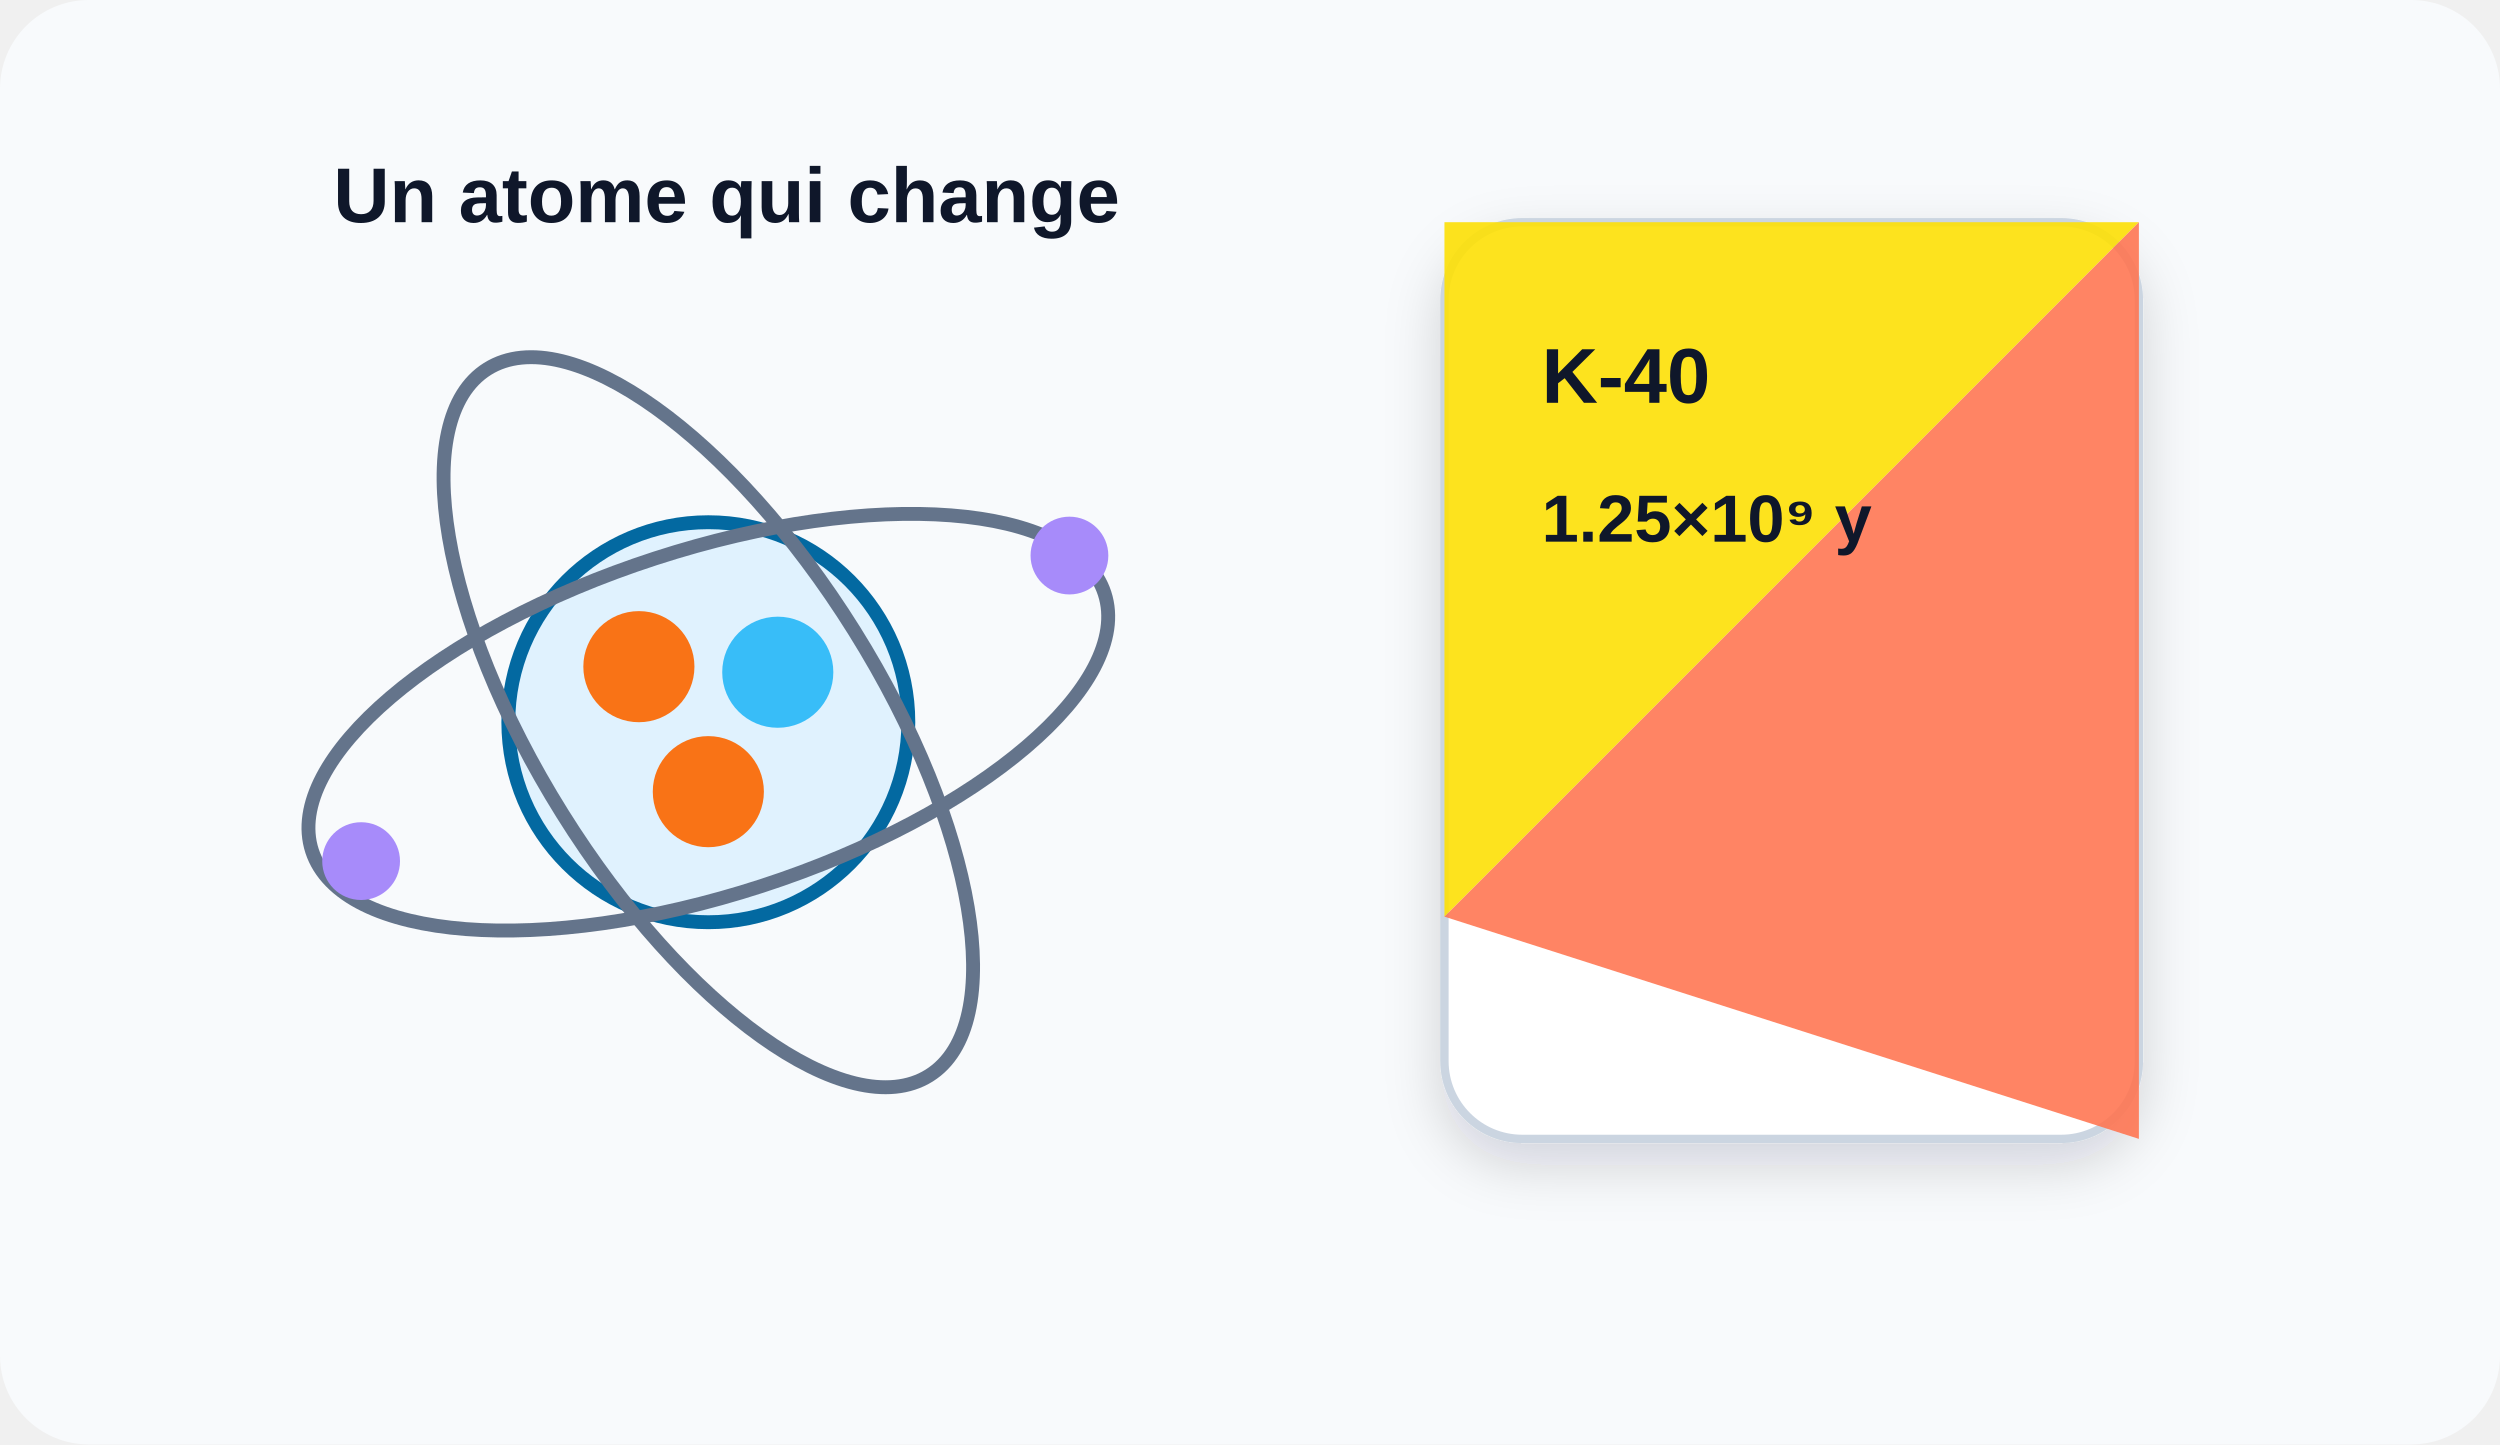
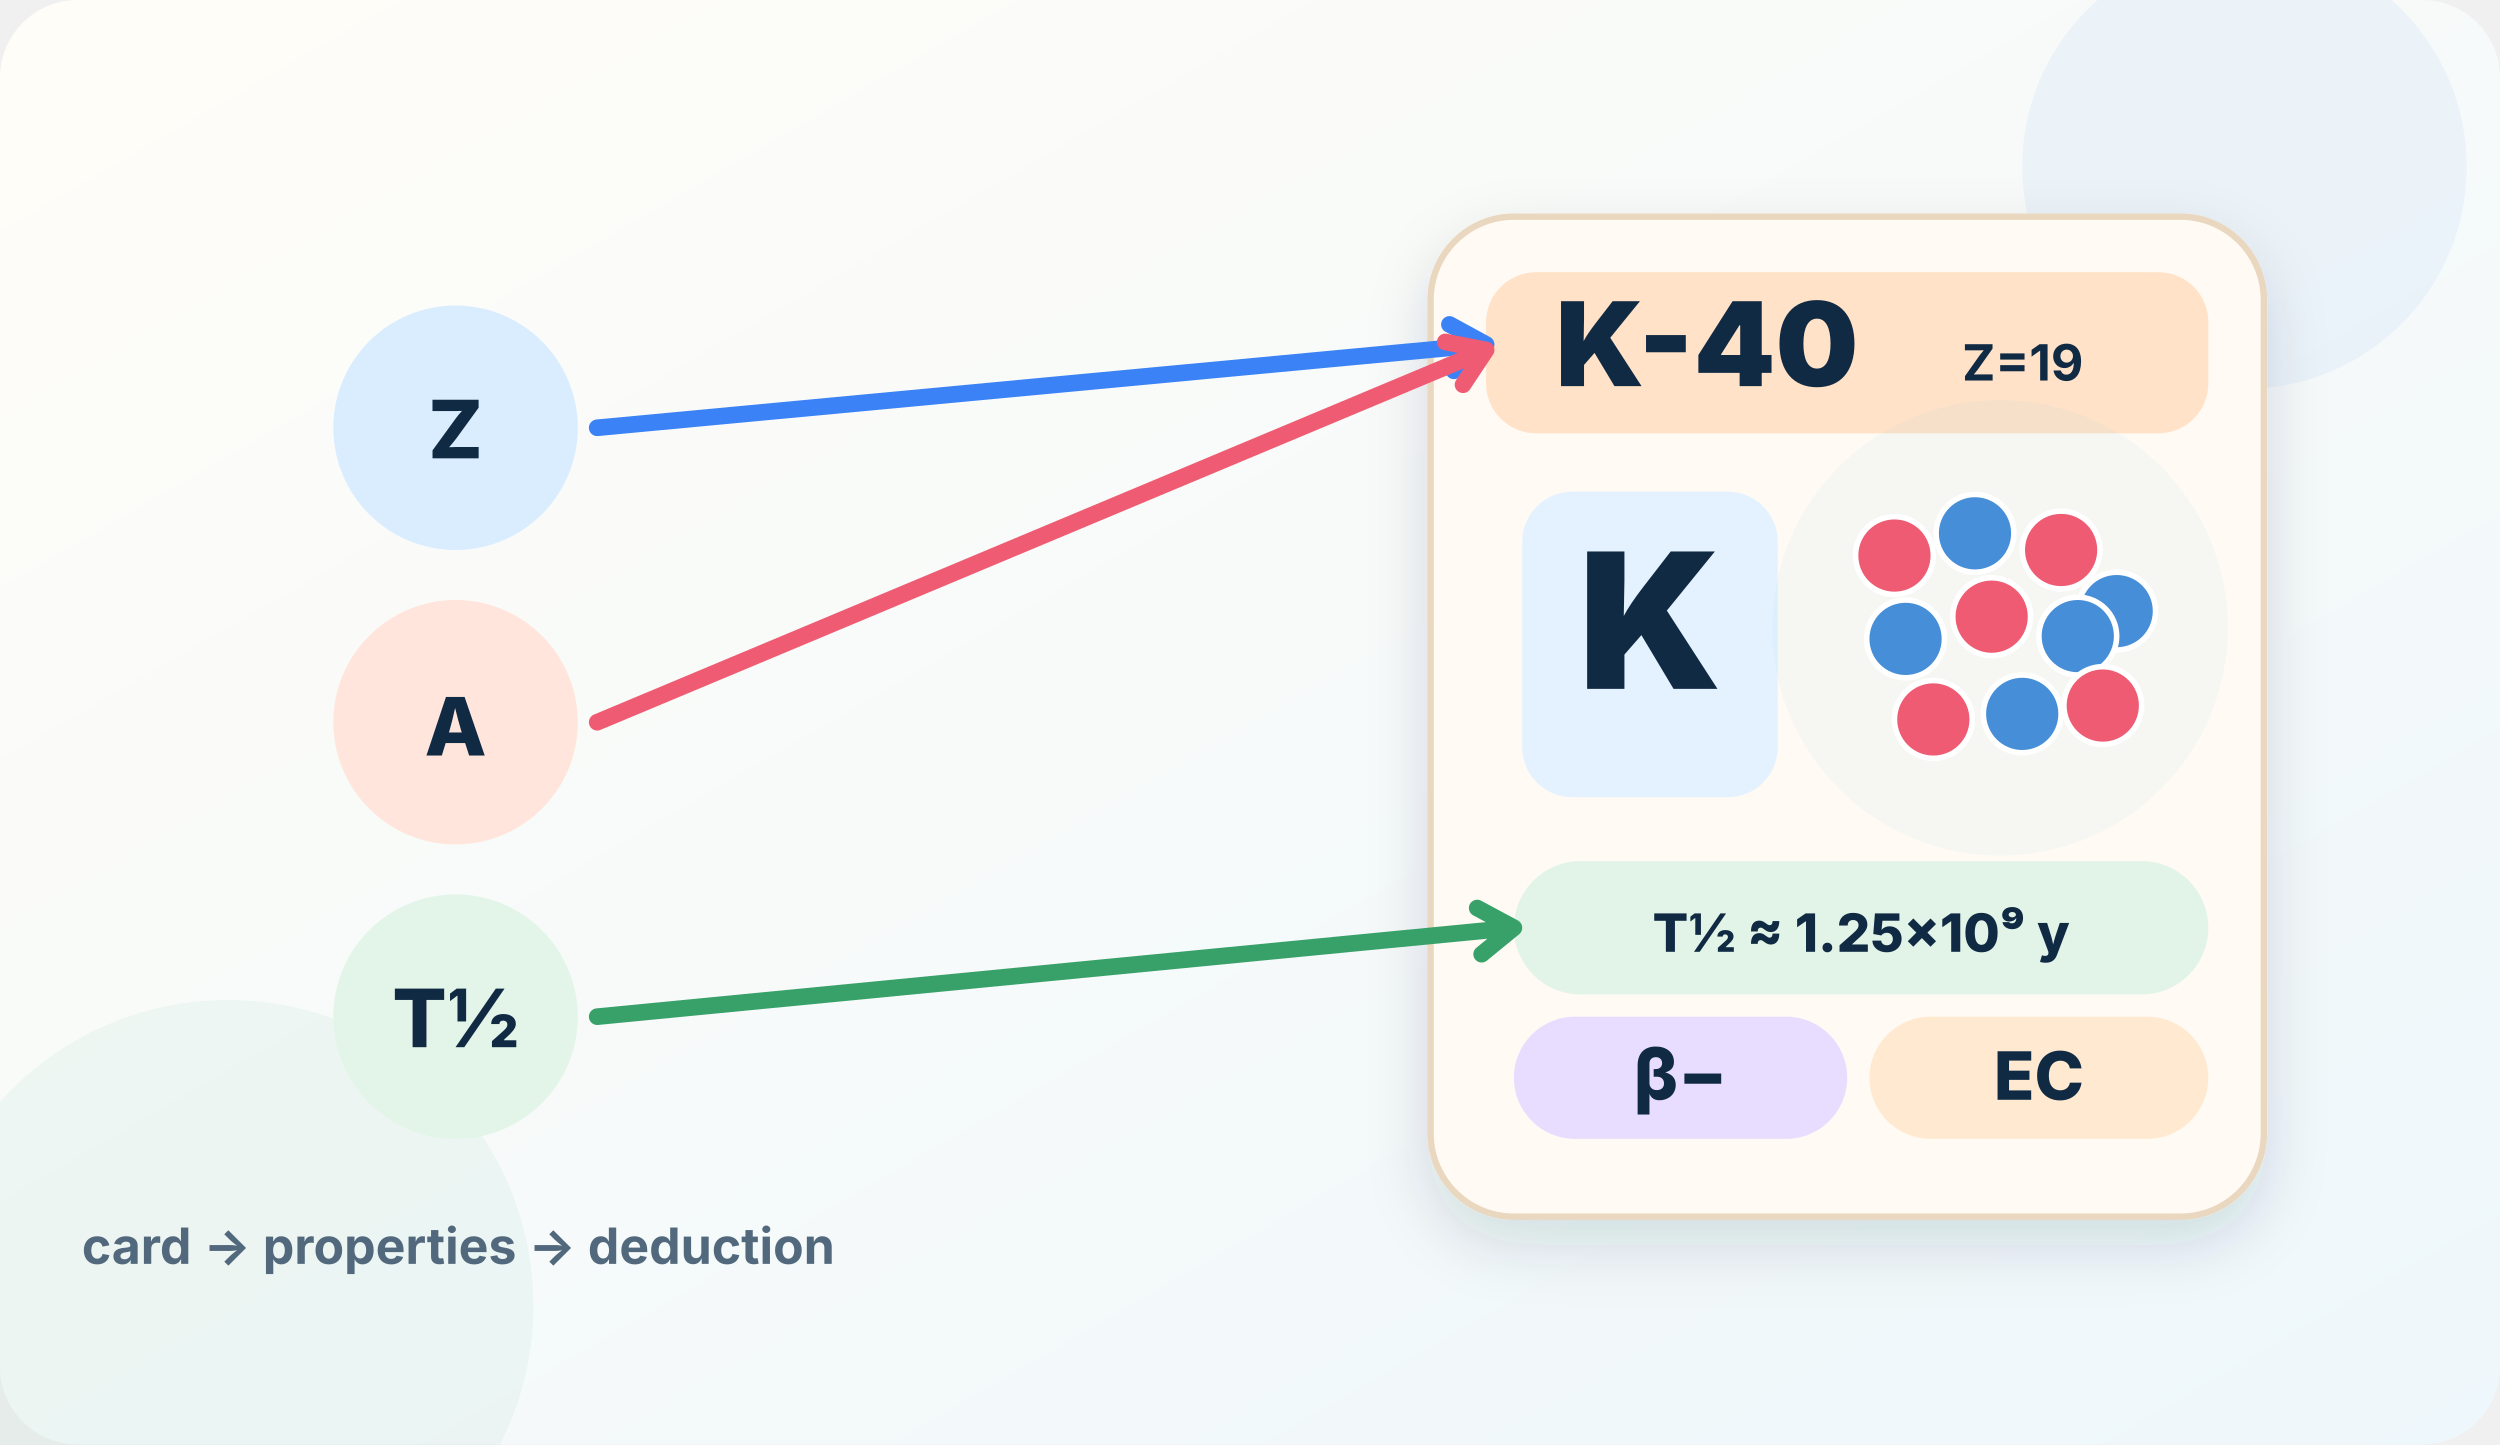
- <svg xmlns="http://www.w3.org/2000/svg" width="900" height="520" viewBox="0 0 900 520">
+ <svg xmlns="http://www.w3.org/2000/svg" width="900" height="520" viewBox="0 0 900 520" role="img">
  <defs>
+     <linearGradient id="bg" x1="0" x2="1" y1="0" y2="1">
+       <stop offset="0" stop-color="#fffdf8" />
+       <stop offset="1" stop-color="#eef7fb" />
+     </linearGradient>
+     <linearGradient id="card" x1="0" x2="1">
+       <stop offset="0" stop-color="#ffffff" />
+       <stop offset="1" stop-color="#f8fbfd" />
+     </linearGradient>
    <filter id="shadow" x="-20%" y="-20%" width="140%" height="140%">
-       <feDropShadow dx="0" dy="8" stdDeviation="10" flood-color="#0f172a" flood-opacity="0.16" />
+       <feDropShadow dx="0" dy="9" stdDeviation="11" flood-color="#17324d" flood-opacity="0.14" />
    </filter>
-     <style>text{font-family:Arial, Helvetica, sans-serif;fill:#0f172a} .small{font-size:24px;font-weight:700} .tiny{font-size:18px;font-weight:600;fill:#334155} .label{font-size:28px;font-weight:900} .card{fill:#fff;stroke:#cbd5e1;stroke-width:3;rx:28;filter:url(#shadow)} .p{fill:#f97316} .n{fill:#38bdf8} .e{fill:#a78bfa} .alpha{fill:#fde006} .beta{fill:#63b5c1} .orange{fill:#ff744f} .gamma{fill:#ffd0c5}</style>
+     <filter id="soft" x="-30%" y="-30%" width="160%" height="160%">
+       <feGaussianBlur stdDeviation="7" />
+     </filter>
+     <style>
+     text{font-family:Inter,Arial,Helvetica,sans-serif;fill:#102a43}
+     .big{font-size:42px;font-weight:850}
+     .mid{font-size:29px;font-weight:800}
+     .label{font-size:23px;font-weight:750}
+     .small{font-size:18px;font-weight:700}
+     .tiny{font-size:15px;font-weight:650}
+     .muted{fill:#52697d}
+     .panel{fill:url(#card);stroke:#d5e2ea;stroke-width:2.5;filter:url(#shadow)}
+     .thin{stroke:#6b879c;stroke-width:3;fill:none;stroke-linecap:round;stroke-linejoin:round}
+     .arrow{stroke:#3b82f6;stroke-width:6;fill:none;stroke-linecap:round;stroke-linejoin:round}
+   </style>
  </defs>
-   <rect width="100%" height="100%" fill="#f8fafc" rx="32" />
-   <rect x="520" y="80" width="250" height="330" class="card" />
-   <path d="M520 80 L770 80 L520 330 Z" fill="#fde006" opacity="0.9" />
-   <path d="M770 80 L770 410 L520 330 Z" fill="#ff744f" opacity="0.88" />
-   <text x="555" y="145" class="label">K-40</text>
-   <text x="555" y="195" class="small">1.25×10⁹ y</text>
-   <circle cx="255" cy="260" r="72" fill="#e0f2fe" stroke="#0369a1" stroke-width="5" />
-   <circle cx="230" cy="240" r="20" class="p" />
-   <circle cx="280" cy="242" r="20" class="n" />
-   <circle cx="255" cy="285" r="20" class="p" />
-   <ellipse cx="255" cy="260" rx="150" ry="62" fill="none" stroke="#64748b" stroke-width="5" transform="rotate(-18 255 260)" />
-   <ellipse cx="255" cy="260" rx="150" ry="62" fill="none" stroke="#64748b" stroke-width="5" transform="rotate(58 255 260)" />
-   <circle cx="130" cy="310" r="14" class="e" />
-   <circle cx="385" cy="200" r="14" class="e" />
-   <text x="120" y="80" class="label">Un atome qui change</text>
-   <text x="105" y="455" class="tiny" />
+   <rect width="900" height="520" rx="28" fill="url(#bg)" />
+   <circle cx="808" cy="60" r="80" fill="#3b82f6" opacity="0.06" />
+   <circle cx="82" cy="470" r="110" fill="#3aa17e" opacity="0.055" />
+   <rect x="515" y="78" width="300" height="360" rx="30" fill="#fffaf3" stroke="#ead7bf" stroke-width="2.3" filter="url(#shadow)" />
+   <rect x="535" y="98" width="260" height="58" rx="18" fill="#ffe2c7" />
+   <text x="560" y="139" class="big">K-40</text>
+   <text x="750" y="137" class="small" text-anchor="end">Z=19</text>
+   <rect x="548" y="177" width="92" height="110" rx="18" fill="#e4f2ff" />
+   <text x="594" y="248" text-anchor="middle" font-size="68" font-weight="900">K</text>
+   <circle cx="720" cy="226" r="82" fill="#7ec8f5" opacity="0.07" />
+   <circle cx="682" cy="200" r="14" fill="#ef5b72" stroke="#fff" stroke-width="2" />
+   <circle cx="711" cy="192" r="14" fill="#468ed8" stroke="#fff" stroke-width="2" />
+   <circle cx="742" cy="198" r="14" fill="#ef5b72" stroke="#fff" stroke-width="2" />
+   <circle cx="762" cy="220" r="14" fill="#468ed8" stroke="#fff" stroke-width="2" />
+   <circle cx="686" cy="230" r="14" fill="#468ed8" stroke="#fff" stroke-width="2" />
+   <circle cx="717" cy="222" r="14" fill="#ef5b72" stroke="#fff" stroke-width="2" />
+   <circle cx="748" cy="229" r="14" fill="#468ed8" stroke="#fff" stroke-width="2" />
+   <circle cx="696" cy="259" r="14" fill="#ef5b72" stroke="#fff" stroke-width="2" />
+   <circle cx="728" cy="257" r="14" fill="#468ed8" stroke="#fff" stroke-width="2" />
+   <circle cx="757" cy="254" r="14" fill="#ef5b72" stroke="#fff" stroke-width="2" />
+   <rect x="545" y="310" width="250" height="48" rx="24.0" fill="#e2f4e8" />
+   <text x="670.0" y="342.64" text-anchor="middle" font-size="19" font-weight="800" fill="#102a43">T½ ≈ 1.25×10⁹ y</text>
+   <rect x="545" y="366" width="120" height="44" rx="22.0" fill="#e9ddff" />
+   <text x="605.0" y="395.92" text-anchor="middle" font-size="26" font-weight="800" fill="#102a43">β−</text>
+   <rect x="673" y="366" width="122" height="44" rx="22.0" fill="#ffead1" />
+   <text x="734.0" y="395.92" text-anchor="middle" font-size="24" font-weight="800" fill="#102a43">EC</text>
+   <circle cx="164" cy="154" r="44" fill="#d9edff" />
+   <text x="164" y="165" text-anchor="middle" class="mid">Z</text>
+   <circle cx="164" cy="260" r="44" fill="#ffe5dc" />
+   <text x="164" y="272" text-anchor="middle" class="mid">A</text>
+   <circle cx="164" cy="366" r="44" fill="#e3f5e9" />
+   <text x="164" y="377" text-anchor="middle" class="mid">T½</text>
+   <path d="M215 154 L535 124 M535 124 L523.4 133.5 M535 124 L521.8 116.8" stroke="#3b82f6" stroke-width="6" fill="none" stroke-linecap="round" stroke-linejoin="round" />
+   <path d="M215 260 L535 126 M535 126 L526.7 138.5 M535 126 L520.3 123.1" stroke="#ef5b72" stroke-width="6" fill="none" stroke-linecap="round" stroke-linejoin="round" />
+   <path d="M215 366 L545 334 M545 334 L533.4 343.5 M545 334 L531.8 326.9" stroke="#38a169" stroke-width="6" fill="none" stroke-linecap="round" stroke-linejoin="round" />
+   <text x="165" y="455" text-anchor="middle" class="small muted">card → properties → deduction</text>
</svg>
